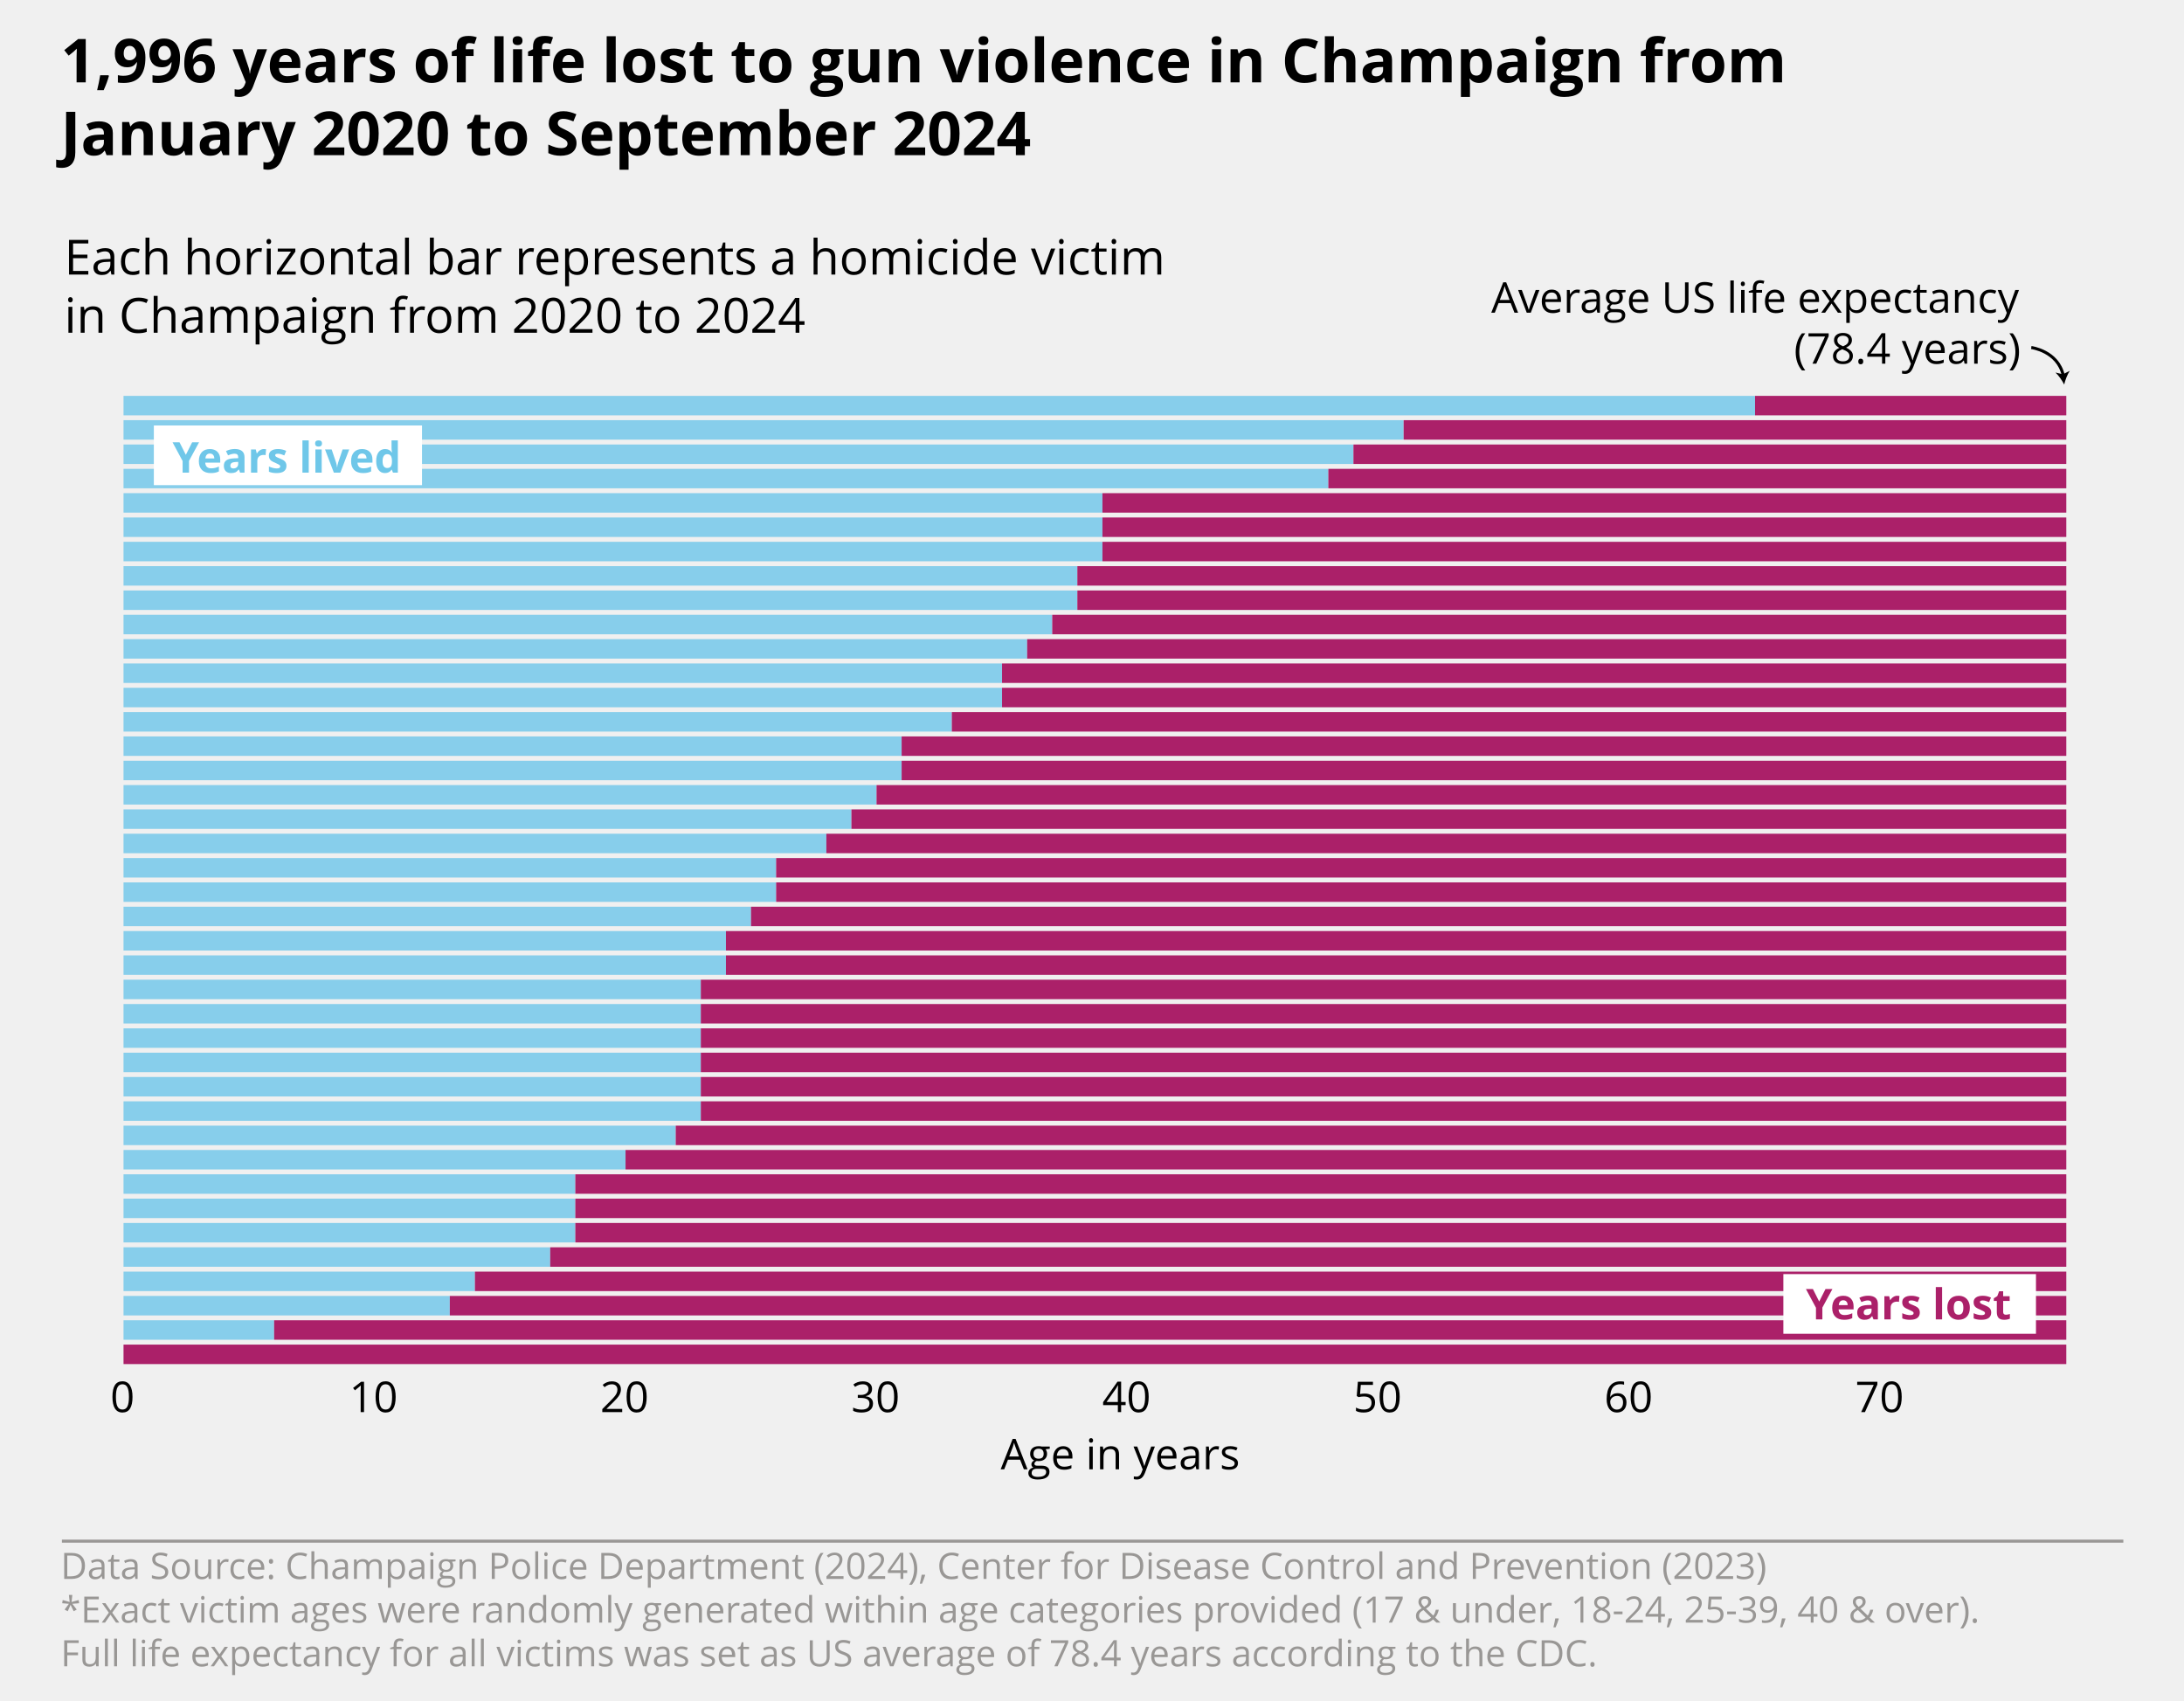
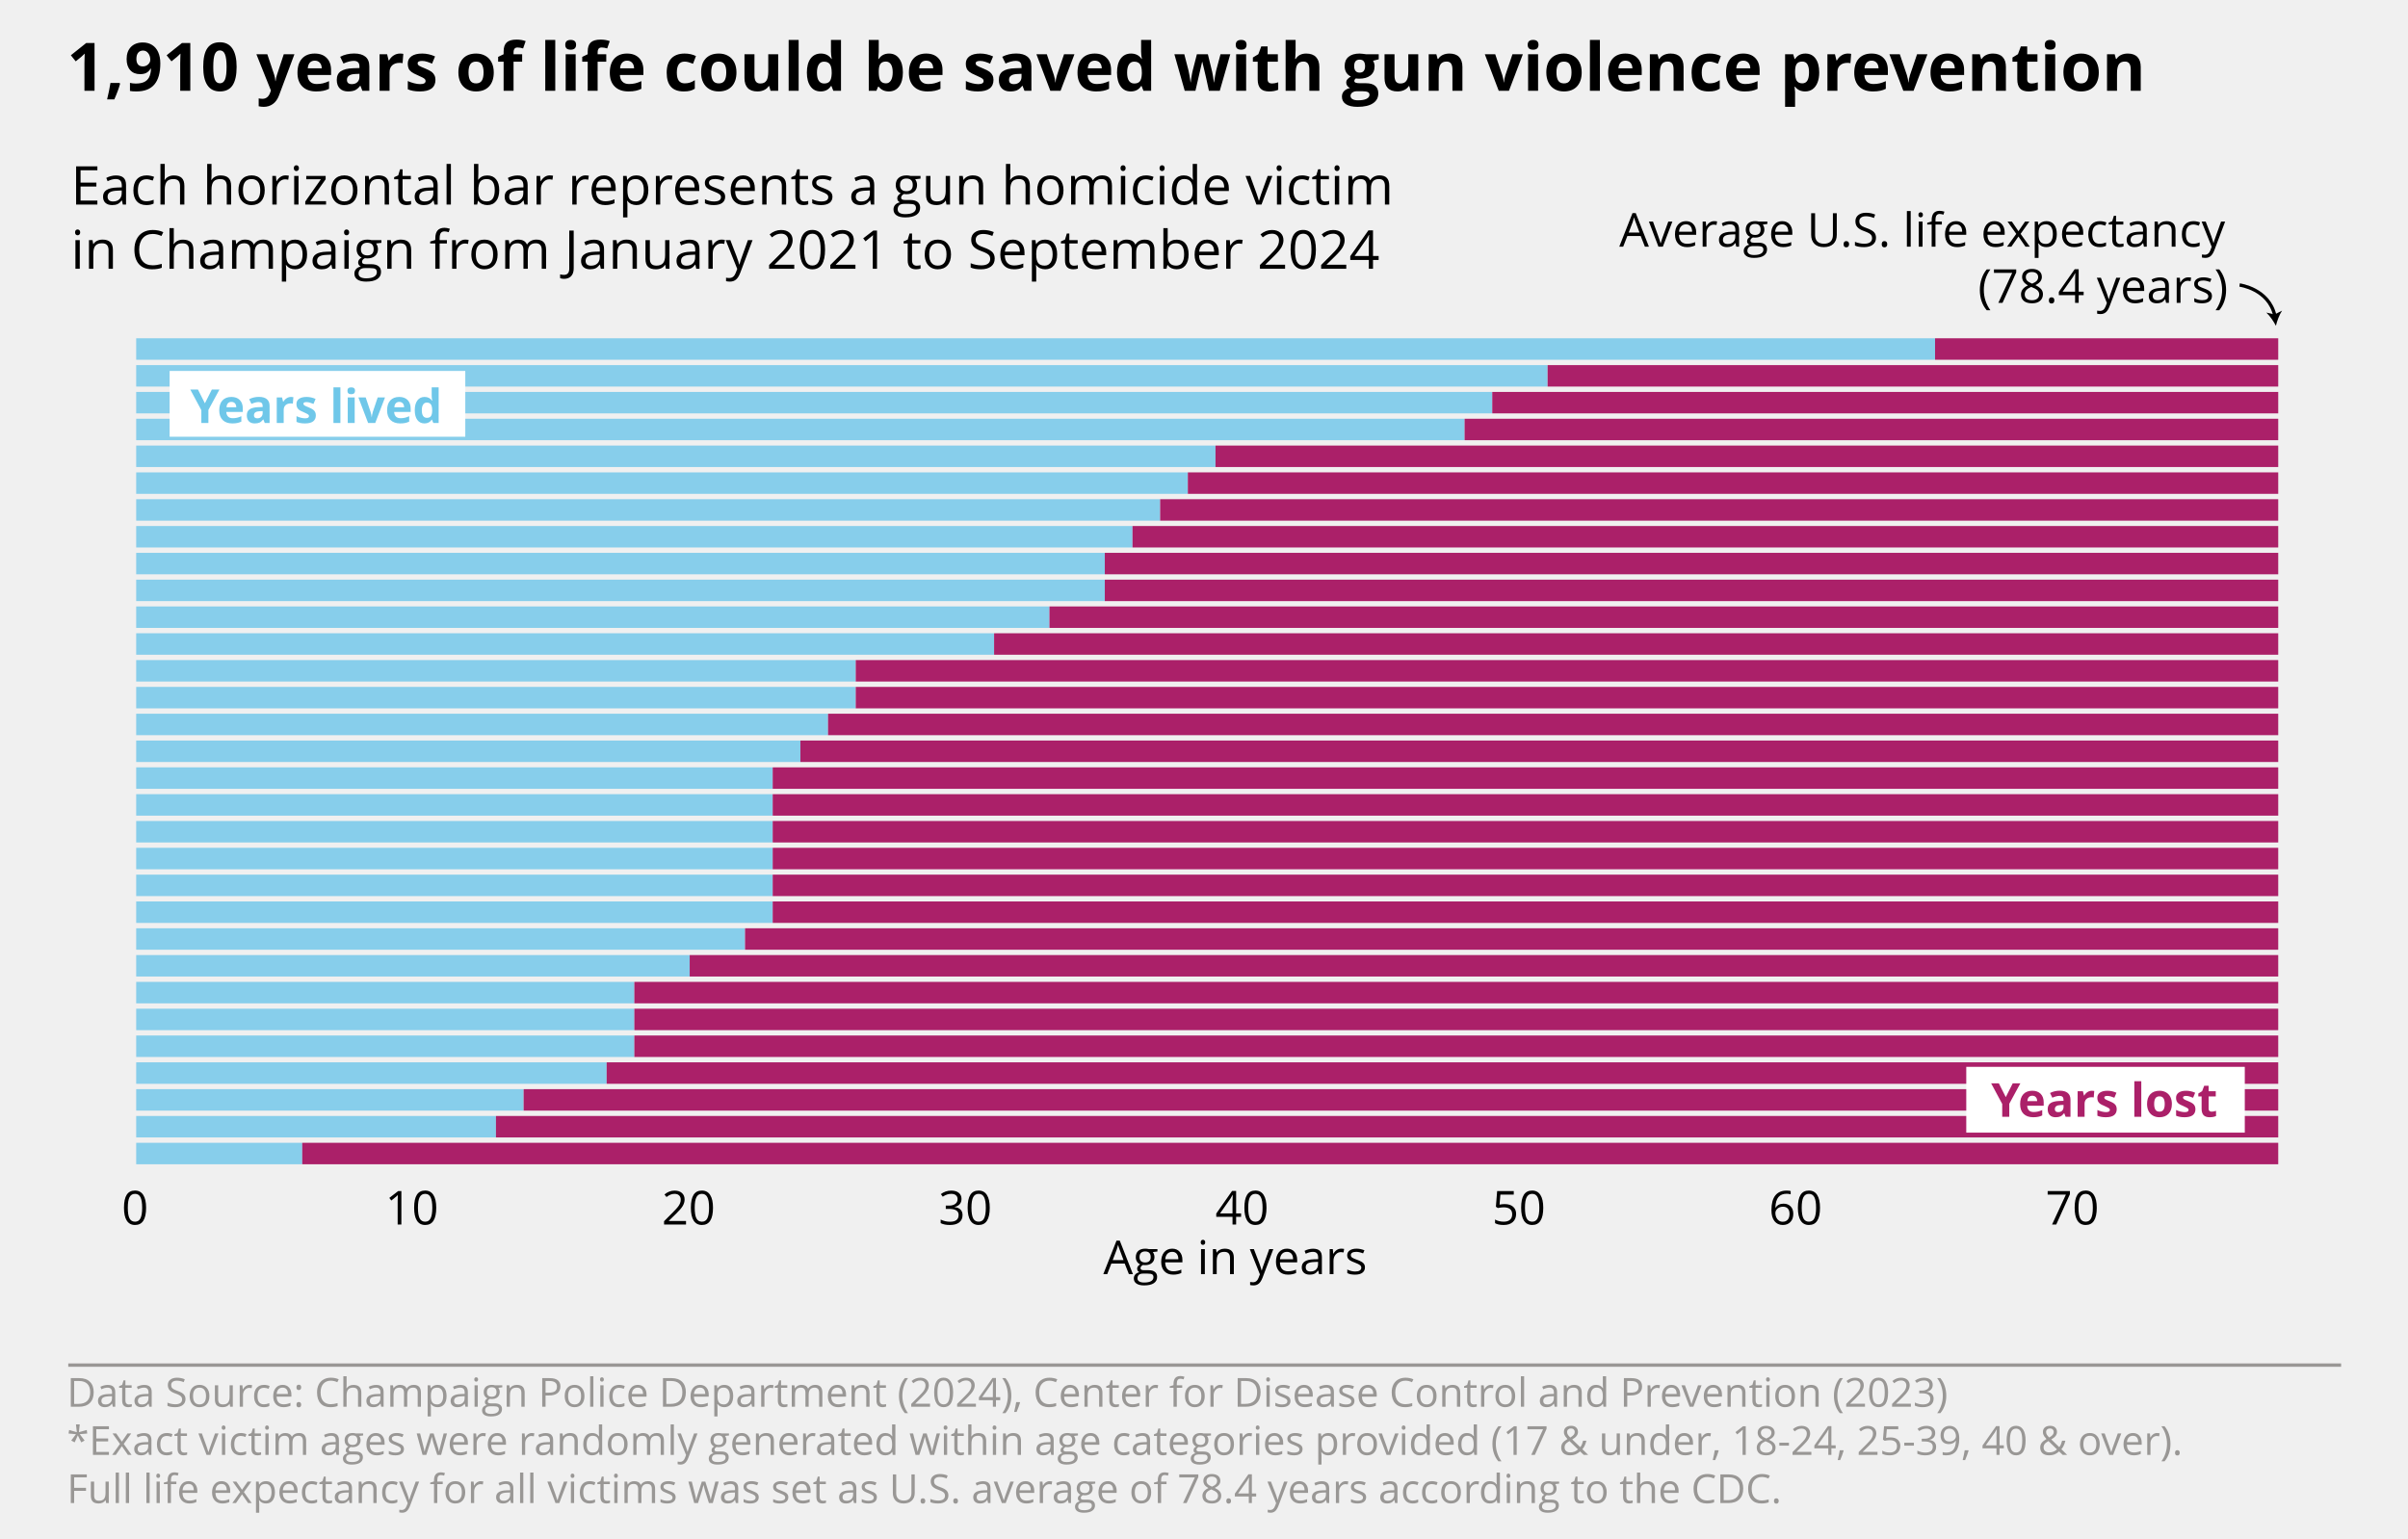
- <svg xmlns="http://www.w3.org/2000/svg" viewBox="0 0 720 560.5">
+ <svg xmlns="http://www.w3.org/2000/svg" viewBox="0 0 720 460">
  <defs>
    <style>
      .cls-1 {
        stroke: #999795;
      }

      .cls-1, .cls-2 {
        fill: none;
        stroke-miterlimit: 10;
      }

      .cls-3, .cls-4, .cls-5 {
        font-family: OpenSans-Bold, 'Open Sans';
        font-weight: 700;
      }

      .cls-3, .cls-5, .cls-6 {
        font-size: 14px;
      }

      .cls-3, .cls-7 {
        fill: #ab2069;
      }

      .cls-4 {
        font-size: 20px;
      }

      .cls-5 {
        fill: #6fc7e9;
      }

      .cls-8 {
        fill: #999795;
        font-size: 12px;
      }

      .cls-8, .cls-6, .cls-9 {
        font-family: OpenSans, 'Open Sans';
      }

      .cls-10 {
        fill: #fff;
      }

      .cls-11 {
        fill: #87ceeb;
      }

      .cls-2 {
        stroke: #000;
      }

      .cls-9 {
        font-size: 16px;
      }
    </style>
  </defs>
  <g id="Layer_1" data-name="Layer 1">
-     <text class="cls-6" transform="translate(491.62 103.09)">
-       <tspan x="0" y="0">Average US life expectancy</tspan>
-       <tspan x="99.8" y="16.8">(78.4 years)</tspan>
-     </text>
-     <text class="cls-9" transform="translate(21.18 90.5)">
-       <tspan x="0" y="0">Each horizontal bar represents a homicide victim</tspan>
-       <tspan x="0" y="19.2">in Champaign from 2020 to 2024</tspan>
+     <text class="cls-6" transform="translate(484.17 73.76)">
+       <tspan x="0" y="0">Average U.S. life expectancy</tspan>
+       <tspan x="107.25" y="16.8">(78.4 years)</tspan>
+     </text>
+     <text class="cls-9" transform="translate(21.18 61.17)">
+       <tspan x="0" y="0">Each horizontal bar represents a gun homicide victim </tspan>
+       <tspan x="0" y="19.2">in Champaign from January 2021 to September 2024</tspan>
    </text>
    <text class="cls-4" transform="translate(20 27.14)">
-       <tspan x="0" y="0">1,996 years of life lost to gun violence in Champaign from </tspan>
-       <tspan x="0" y="24">January 2020 to September 2024</tspan>
+       <tspan x="0" y="0">1,910 years of life could be saved with gun violence prevention</tspan>
    </text>
  </g>
  <g id="Layer_4" data-name="Layer 4">
    <g>
-       <text class="cls-8" transform="translate(20 520.5)">
+       <text class="cls-8" transform="translate(20 420.68)">
        <tspan x="0" y="0">Data Source: Champaign Police Department (2024), Center for Disease Control and Prevention (2023)</tspan>
        <tspan x="0" y="14.4">*Exact victim ages were randomly generated within age categories provided (17 &amp; under, 18-24, 25-39, 40 &amp; over).</tspan>
-         <tspan x="0" y="28.8" xml:space="preserve">Full life expectancy for all victims was set as US average of 78.4 years according to the CDC.  </tspan>
+         <tspan x="0" y="28.8" xml:space="preserve">Full life expectancy for all victims was set as U.S. average of 78.4 years according to the CDC.  </tspan>
      </text>
-       <line class="cls-1" x1="20.41" y1="508.04" x2="700" y2="508.04" />
+       <line class="cls-1" x1="20.41" y1="408.22" x2="700" y2="408.22" />
    </g>
  </g>
  <g id="Isolation_Mode" data-name="Isolation Mode">
-     <text class="cls-6" transform="translate(329.89 484.36)">
+     <text class="cls-6" transform="translate(329.89 381.03)">
      <tspan x="0" y="0">Age in years</tspan>
    </text>
-     <text class="cls-6" transform="translate(36.37 465.5)">
+     <text class="cls-6" transform="translate(36.37 366.18)">
      <tspan x="0" y="0">0</tspan>
    </text>
-     <text class="cls-6" transform="translate(115.12 465.5)">
+     <text class="cls-6" transform="translate(115.12 366.18)">
      <tspan x="0" y="0">10</tspan>
    </text>
-     <text class="cls-6" transform="translate(197.87 465.5)">
+     <text class="cls-6" transform="translate(197.87 366.18)">
      <tspan x="0" y="0">20</tspan>
    </text>
-     <text class="cls-6" transform="translate(280.62 465.5)">
+     <text class="cls-6" transform="translate(280.62 366.18)">
      <tspan x="0" y="0">30</tspan>
    </text>
-     <text class="cls-6" transform="translate(363.37 465.5)">
+     <text class="cls-6" transform="translate(363.37 366.18)">
      <tspan x="0" y="0">40</tspan>
    </text>
-     <text class="cls-6" transform="translate(446.12 465.5)">
+     <text class="cls-6" transform="translate(446.12 366.18)">
      <tspan x="0" y="0">50</tspan>
    </text>
-     <text class="cls-6" transform="translate(528.87 465.5)">
+     <text class="cls-6" transform="translate(528.87 366.18)">
      <tspan x="0" y="0">60</tspan>
    </text>
-     <text class="cls-6" transform="translate(611.62 465.5)">
+     <text class="cls-6" transform="translate(611.62 366.18)">
      <tspan x="0" y="0">70</tspan>
    </text>
    <g>
      <g id="patch_4" data-name="patch 4">
-         <path class="cls-11" d="M40.72,441.65h49.65v-6.42h-49.65v6.42Z" />
+         <path class="cls-11" d="M40.72,348.16h49.65v-6.42h-49.65v6.42Z" />
      </g>
      <g id="patch_5" data-name="patch 5">
-         <path class="cls-11" d="M40.72,433.63h107.57v-6.42H40.72v6.42Z" />
+         <path class="cls-11" d="M40.72,340.14h107.57v-6.42H40.72v6.42Z" />
      </g>
      <g id="patch_6" data-name="patch 6">
-         <path class="cls-11" d="M40.72,425.61h115.85v-6.42H40.72v6.42Z" />
+         <path class="cls-11" d="M40.72,332.12h115.85v-6.42H40.72v6.42Z" />
      </g>
      <g id="patch_7" data-name="patch 7">
-         <path class="cls-11" d="M40.72,417.59h140.67v-6.42H40.72v6.42Z" />
+         <path class="cls-11" d="M40.72,324.1h140.67v-6.42H40.72v6.42Z" />
      </g>
      <g id="patch_8" data-name="patch 8">
-         <path class="cls-11" d="M40.72,409.57h148.95v-6.42H40.72v6.42Z" />
+         <path class="cls-11" d="M40.72,316.08h148.95v-6.42H40.72v6.42Z" />
      </g>
      <g id="patch_9" data-name="patch 9">
-         <path class="cls-11" d="M40.72,401.55h148.95v-6.42H40.72v6.42Z" />
+         <path class="cls-11" d="M40.72,308.06h148.95v-6.42H40.72v6.42Z" />
      </g>
      <g id="patch_10" data-name="patch 10">
-         <path class="cls-11" d="M40.72,393.53h148.95v-6.42H40.72v6.42Z" />
+         <path class="cls-11" d="M40.72,300.04h148.95v-6.42H40.72v6.42Z" />
      </g>
      <g id="patch_11" data-name="patch 11">
-         <path class="cls-11" d="M40.72,385.51h165.5v-6.42H40.72v6.42Z" />
+         <path class="cls-11" d="M40.72,292.02h165.5v-6.42H40.72v6.42Z" />
      </g>
      <g id="patch_12" data-name="patch 12">
-         <path class="cls-11" d="M40.72,377.49h182.05v-6.42H40.72v6.42Z" />
+         <path class="cls-11" d="M40.72,284.01h182.05v-6.42H40.72v6.42Z" />
      </g>
      <g id="patch_13" data-name="patch 13">
-         <path class="cls-11" d="M40.72,369.47h190.32v-6.42H40.72v6.42Z" />
+         <path class="cls-11" d="M40.72,275.99h190.32v-6.42H40.72v6.42Z" />
      </g>
      <g id="patch_14" data-name="patch 14">
-         <path class="cls-11" d="M40.72,361.45h190.32v-6.42H40.72v6.42Z" />
+         <path class="cls-11" d="M40.72,267.97h190.32v-6.42H40.72v6.42Z" />
      </g>
      <g id="patch_15" data-name="patch 15">
-         <path class="cls-11" d="M40.72,353.44h190.32v-6.42H40.72v6.42Z" />
+         <path class="cls-11" d="M40.72,259.95h190.32v-6.42H40.72v6.42Z" />
      </g>
      <g id="patch_16" data-name="patch 16">
-         <path class="cls-11" d="M40.72,345.42h190.32v-6.42H40.72v6.42Z" />
+         <path class="cls-11" d="M40.72,251.93h190.32v-6.42H40.72v6.42Z" />
      </g>
      <g id="patch_17" data-name="patch 17">
-         <path class="cls-11" d="M40.72,337.4h190.32v-6.42H40.72v6.42Z" />
+         <path class="cls-11" d="M40.72,243.91h190.32v-6.42H40.72v6.42Z" />
      </g>
      <g id="patch_18" data-name="patch 18">
-         <path class="cls-11" d="M40.72,329.38h190.32v-6.42H40.72v6.42Z" />
-       </g>
-       <g id="patch_19" data-name="patch 19">
-         <path class="cls-11" d="M40.72,321.36h198.6v-6.42H40.72v6.42Z" />
+         <path class="cls-11" d="M40.72,235.89h190.32v-6.42H40.72v6.42Z" />
      </g>
      <g id="patch_20" data-name="patch 20">
-         <path class="cls-11" d="M40.72,313.34h198.6v-6.42H40.72v6.42Z" />
+         <path class="cls-11" d="M40.72,227.87h198.6v-6.42H40.72v6.42Z" />
      </g>
      <g id="patch_21" data-name="patch 21">
-         <path class="cls-11" d="M40.72,305.32h206.87v-6.42H40.72v6.42Z" />
+         <path class="cls-11" d="M40.72,219.85h206.87v-6.42H40.72v6.42Z" />
      </g>
      <g id="patch_22" data-name="patch 22">
-         <path class="cls-11" d="M40.72,297.3h215.15v-6.42H40.72v6.42Z" />
+         <path class="cls-11" d="M40.72,211.83h215.15v-6.42H40.72v6.42Z" />
      </g>
      <g id="patch_23" data-name="patch 23">
-         <path class="cls-11" d="M40.72,289.28h215.15v-6.42H40.72v6.42Z" />
-       </g>
-       <g id="patch_24" data-name="patch 24">
-         <path class="cls-11" d="M40.72,281.26h231.7v-6.42H40.72v6.42Z" />
-       </g>
-       <g id="patch_25" data-name="patch 25">
-         <path class="cls-11" d="M40.72,273.24h239.97v-6.42H40.72v6.42Z" />
-       </g>
-       <g id="patch_26" data-name="patch 26">
-         <path class="cls-11" d="M40.72,265.22h248.25v-6.42H40.72v6.42Z" />
-       </g>
-       <g id="patch_27" data-name="patch 27">
-         <path class="cls-11" d="M40.72,257.2h256.52v-6.42H40.72v6.42Z" />
+         <path class="cls-11" d="M40.72,203.81h215.15v-6.42H40.72v6.42Z" />
      </g>
      <g id="patch_28" data-name="patch 28">
-         <path class="cls-11" d="M40.72,249.18h256.52v-6.42H40.72v6.42Z" />
+         <path class="cls-11" d="M40.72,195.79h256.52v-6.42H40.72v6.42Z" />
      </g>
      <g id="patch_29" data-name="patch 29">
-         <path class="cls-11" d="M40.72,241.17h273.07v-6.42H40.72v6.42Z" />
+         <path class="cls-11" d="M40.72,187.77h273.07v-6.42H40.72v6.42Z" />
      </g>
      <g id="patch_30" data-name="patch 30">
-         <path class="cls-11" d="M40.72,233.15h289.62v-6.42H40.72v6.42Z" />
+         <path class="cls-11" d="M40.72,179.76h289.62v-6.42H40.72v6.42Z" />
      </g>
      <g id="patch_31" data-name="patch 31">
-         <path class="cls-11" d="M40.72,225.13h289.62v-6.42H40.72v6.42Z" />
+         <path class="cls-11" d="M40.72,171.74h289.62v-6.42H40.72v6.42Z" />
      </g>
      <g id="patch_32" data-name="patch 32">
-         <path class="cls-11" d="M40.72,217.11h297.9v-6.42H40.72v6.42Z" />
+         <path class="cls-11" d="M40.72,163.72h297.9v-6.42H40.72v6.42Z" />
      </g>
      <g id="patch_33" data-name="patch 33">
-         <path class="cls-11" d="M40.72,209.09h306.17v-6.42H40.72v6.42Z" />
+         <path class="cls-11" d="M40.72,155.7h306.17v-6.42H40.72v6.42Z" />
      </g>
      <g id="patch_34" data-name="patch 34">
-         <path class="cls-11" d="M40.72,201.07h314.45v-6.42H40.72v6.42Z" />
-       </g>
-       <g id="patch_35" data-name="patch 35">
-         <path class="cls-11" d="M40.72,193.05h314.45v-6.42H40.72v6.42Z" />
-       </g>
-       <g id="patch_36" data-name="patch 36">
-         <path class="cls-11" d="M40.72,185.03h322.72v-6.42H40.72v6.42Z" />
-       </g>
-       <g id="patch_37" data-name="patch 37">
-         <path class="cls-11" d="M40.72,177.01h322.72v-6.42H40.72v6.42Z" />
+         <path class="cls-11" d="M40.72,147.68h314.45v-6.42H40.72v6.42Z" />
      </g>
      <g id="patch_38" data-name="patch 38">
-         <path class="cls-11" d="M40.72,168.99h322.72v-6.42H40.72v6.42Z" />
+         <path class="cls-11" d="M40.72,139.66h322.72v-6.42H40.72v6.42Z" />
      </g>
      <g id="patch_39" data-name="patch 39">
-         <path class="cls-11" d="M40.72,160.97h397.2v-6.42H40.72v6.42Z" />
+         <path class="cls-11" d="M40.72,131.64h397.2v-6.42H40.72v6.42Z" />
      </g>
      <g id="patch_40" data-name="patch 40">
-         <path class="cls-11" d="M40.72,152.95h405.47v-6.42H40.72v6.42Z" />
+         <path class="cls-11" d="M40.72,123.62h405.47v-6.42H40.72v6.42Z" />
      </g>
      <g id="patch_41" data-name="patch 41">
-         <path class="cls-11" d="M40.72,144.93h422.02v-6.42H40.72v6.42Z" />
+         <path class="cls-11" d="M40.72,115.6h422.02v-6.42H40.72v6.42Z" />
      </g>
      <g id="patch_42" data-name="patch 42">
-         <path class="cls-11" d="M40.72,136.92h537.87v-6.42H40.72v6.42Z" />
-       </g>
-     </g>
-     <g>
-       <g id="patch_43" data-name="patch 43">
-         <path class="cls-7" d="M40.72,449.67h640.48v-6.42H40.72v6.42Z" />
-       </g>
+         <path class="cls-11" d="M40.72,107.58h537.87v-6.42H40.72v6.42Z" />
+       </g>
+     </g>
+     <g>
      <g id="patch_44" data-name="patch 44">
-         <path class="cls-7" d="M90.37,441.65h590.83v-6.42H90.37v6.42Z" />
+         <path class="cls-7" d="M90.37,348.16h590.83v-6.42H90.37v6.42Z" />
      </g>
      <g id="patch_45" data-name="patch 45">
-         <path class="cls-7" d="M148.29,433.63h532.91v-6.42H148.29v6.42Z" />
+         <path class="cls-7" d="M148.29,340.14h532.91v-6.42H148.29v6.42Z" />
      </g>
      <g id="patch_46" data-name="patch 46">
-         <path class="cls-7" d="M156.57,425.61h524.63v-6.42H156.57v6.42Z" />
+         <path class="cls-7" d="M156.57,332.12h524.63v-6.42H156.57v6.42Z" />
      </g>
      <g id="patch_47" data-name="patch 47">
-         <path class="cls-7" d="M181.39,417.59h499.81v-6.42H181.39v6.42Z" />
+         <path class="cls-7" d="M181.39,324.1h499.81v-6.42H181.39v6.42Z" />
      </g>
      <g id="patch_48" data-name="patch 48">
-         <path class="cls-7" d="M189.67,409.57h491.53v-6.42H189.67v6.42Z" />
+         <path class="cls-7" d="M189.67,316.08h491.53v-6.42H189.67v6.42Z" />
      </g>
      <g id="patch_49" data-name="patch 49">
-         <path class="cls-7" d="M189.67,401.55h491.53v-6.42H189.67v6.42Z" />
+         <path class="cls-7" d="M189.67,308.06h491.53v-6.42H189.67v6.42Z" />
      </g>
      <g id="patch_50" data-name="patch 50">
-         <path class="cls-7" d="M189.67,393.53h491.53v-6.42H189.67v6.42Z" />
+         <path class="cls-7" d="M189.67,300.04h491.53v-6.42H189.67v6.42Z" />
      </g>
      <g id="patch_51" data-name="patch 51">
-         <path class="cls-7" d="M206.22,385.51h474.98v-6.42H206.22v6.42Z" />
+         <path class="cls-7" d="M206.22,292.02h474.98v-6.42H206.22v6.42Z" />
      </g>
      <g id="patch_52" data-name="patch 52">
-         <path class="cls-7" d="M222.77,377.49h458.43v-6.42H222.77v6.42Z" />
+         <path class="cls-7" d="M222.77,284.01h458.43v-6.42H222.77v6.42Z" />
      </g>
      <g id="patch_53" data-name="patch 53">
-         <path class="cls-7" d="M231.04,369.47h450.16v-6.42H231.04v6.42Z" />
+         <path class="cls-7" d="M231.04,275.99h450.16v-6.42H231.04v6.42Z" />
      </g>
      <g id="patch_54" data-name="patch 54">
-         <path class="cls-7" d="M231.04,361.45h450.16v-6.42H231.04v6.42Z" />
+         <path class="cls-7" d="M231.04,267.97h450.16v-6.42H231.04v6.42Z" />
      </g>
      <g id="patch_55" data-name="patch 55">
-         <path class="cls-7" d="M231.04,353.44h450.16v-6.42H231.04v6.42Z" />
+         <path class="cls-7" d="M231.04,259.95h450.16v-6.42H231.04v6.42Z" />
      </g>
      <g id="patch_56" data-name="patch 56">
-         <path class="cls-7" d="M231.04,345.42h450.16v-6.42H231.04v6.42Z" />
+         <path class="cls-7" d="M231.04,251.93h450.16v-6.42H231.04v6.42Z" />
      </g>
      <g id="patch_57" data-name="patch 57">
-         <path class="cls-7" d="M231.04,337.4h450.16v-6.42H231.04v6.42Z" />
+         <path class="cls-7" d="M231.04,243.91h450.16v-6.42H231.04v6.42Z" />
      </g>
      <g id="patch_58" data-name="patch 58">
-         <path class="cls-7" d="M231.04,329.38h450.16v-6.42H231.04v6.42Z" />
-       </g>
-       <g id="patch_59" data-name="patch 59">
-         <path class="cls-7" d="M239.32,321.36h441.88v-6.42H239.32v6.42Z" />
+         <path class="cls-7" d="M231.04,235.89h450.16v-6.42H231.04v6.42Z" />
      </g>
      <g id="patch_60" data-name="patch 60">
-         <path class="cls-7" d="M239.32,313.34h441.88v-6.42H239.32v6.42Z" />
+         <path class="cls-7" d="M239.32,227.87h441.88v-6.42H239.32v6.42Z" />
      </g>
      <g id="patch_61" data-name="patch 61">
-         <path class="cls-7" d="M247.59,305.32h433.61v-6.42H247.59v6.42Z" />
+         <path class="cls-7" d="M247.59,219.85h433.61v-6.42H247.59v6.42Z" />
      </g>
      <g id="patch_62" data-name="patch 62">
-         <path class="cls-7" d="M255.87,297.3h425.33v-6.42H255.87v6.42Z" />
+         <path class="cls-7" d="M255.87,211.83h425.33v-6.42H255.87v6.42Z" />
      </g>
      <g id="patch_63" data-name="patch 63">
-         <path class="cls-7" d="M255.87,289.28h425.33v-6.42H255.87v6.42Z" />
-       </g>
-       <g id="patch_64" data-name="patch 64">
-         <path class="cls-7" d="M272.42,281.26h408.78v-6.42h-408.78v6.42Z" />
-       </g>
-       <g id="patch_65" data-name="patch 65">
-         <path class="cls-7" d="M280.69,273.24h400.51v-6.42h-400.51v6.42Z" />
-       </g>
-       <g id="patch_66" data-name="patch 66">
-         <path class="cls-7" d="M288.97,265.22h392.23v-6.42h-392.23v6.42Z" />
-       </g>
-       <g id="patch_67" data-name="patch 67">
-         <path class="cls-7" d="M297.24,257.2h383.96v-6.42h-383.96v6.42Z" />
+         <path class="cls-7" d="M255.87,203.81h425.33v-6.42H255.87v6.42Z" />
      </g>
      <g id="patch_68" data-name="patch 68">
-         <path class="cls-7" d="M297.24,249.18h383.96v-6.42h-383.96v6.42Z" />
+         <path class="cls-7" d="M297.24,195.79h383.96v-6.42h-383.96v6.42Z" />
      </g>
      <g id="patch_69" data-name="patch 69">
-         <path class="cls-7" d="M313.79,241.17h367.41v-6.42h-367.41v6.42Z" />
+         <path class="cls-7" d="M313.79,187.77h367.41v-6.42h-367.41v6.42Z" />
      </g>
      <g id="patch_70" data-name="patch 70">
-         <path class="cls-7" d="M330.34,233.15h350.86v-6.42h-350.86v6.42Z" />
+         <path class="cls-7" d="M330.34,179.76h350.86v-6.42h-350.86v6.42Z" />
      </g>
      <g id="patch_71" data-name="patch 71">
-         <path class="cls-7" d="M330.34,225.13h350.86v-6.42h-350.86v6.42Z" />
+         <path class="cls-7" d="M330.34,171.74h350.86v-6.42h-350.86v6.42Z" />
      </g>
      <g id="patch_72" data-name="patch 72">
-         <path class="cls-7" d="M338.62,217.11h342.58v-6.42h-342.58v6.42Z" />
+         <path class="cls-7" d="M338.62,163.72h342.58v-6.42h-342.58v6.42Z" />
      </g>
      <g id="patch_73" data-name="patch 73">
-         <path class="cls-7" d="M346.89,209.09h334.31v-6.42h-334.31v6.42Z" />
+         <path class="cls-7" d="M346.89,155.7h334.31v-6.42h-334.31v6.42Z" />
      </g>
      <g id="patch_74" data-name="patch 74">
-         <path class="cls-7" d="M355.17,201.07h326.03v-6.42h-326.03v6.42Z" />
-       </g>
-       <g id="patch_75" data-name="patch 75">
-         <path class="cls-7" d="M355.17,193.05h326.03v-6.42h-326.03v6.42Z" />
-       </g>
-       <g id="patch_76" data-name="patch 76">
-         <path class="cls-7" d="M363.44,185.03h317.76v-6.42h-317.76v6.42Z" />
-       </g>
-       <g id="patch_77" data-name="patch 77">
-         <path class="cls-7" d="M363.44,177.01h317.76v-6.42h-317.76v6.42Z" />
+         <path class="cls-7" d="M355.17,147.68h326.03v-6.42h-326.03v6.42Z" />
      </g>
      <g id="patch_78" data-name="patch 78">
-         <path class="cls-7" d="M363.44,168.99h317.76v-6.42h-317.76v6.42Z" />
+         <path class="cls-7" d="M363.44,139.66h317.76v-6.42h-317.76v6.42Z" />
      </g>
      <g id="patch_79" data-name="patch 79">
-         <path class="cls-7" d="M437.92,160.97h243.28v-6.42h-243.28v6.42Z" />
+         <path class="cls-7" d="M437.92,131.64h243.28v-6.42h-243.28v6.42Z" />
      </g>
      <g id="patch_80" data-name="patch 80">
-         <path class="cls-7" d="M446.19,152.95h235.01v-6.42h-235.01v6.42Z" />
+         <path class="cls-7" d="M446.19,123.62h235.01v-6.42h-235.01v6.42Z" />
      </g>
      <g id="patch_81" data-name="patch 81">
-         <path class="cls-7" d="M462.74,144.93h218.46v-6.42h-218.46v6.42Z" />
+         <path class="cls-7" d="M462.74,115.6h218.46v-6.42h-218.46v6.42Z" />
      </g>
      <g id="patch_82" data-name="patch 82">
-         <path class="cls-7" d="M578.59,136.92h102.61v-6.42h-102.61v6.42Z" />
-       </g>
-     </g>
-     <g>
-       <rect class="cls-10" x="587.92" y="420.01" width="83.28" height="19.67" />
-       <text class="cls-3" transform="translate(595.36 434.93)">
+         <path class="cls-7" d="M578.59,107.58h102.61v-6.42h-102.61v6.42Z" />
+       </g>
+     </g>
+     <g>
+       <rect class="cls-10" x="587.92" y="319.03" width="83.28" height="19.67" />
+       <text class="cls-3" transform="translate(595.36 333.96)">
        <tspan x="0" y="0">Years lost</tspan>
      </text>
    </g>
    <g>
-       <rect class="cls-10" x="50.72" y="140.26" width="88.4" height="19.67" />
-       <text class="cls-5" transform="translate(56.89 155.81)">
+       <rect class="cls-10" x="50.72" y="110.93" width="88.4" height="19.67" />
+       <text class="cls-5" transform="translate(56.89 126.48)">
        <tspan x="0" y="0">Years lived</tspan>
      </text>
    </g>
    <g>
-       <path class="cls-2" d="M669.65,114.56s8.76,1.13,10.54,9.2" />
-       <path d="M680.5,126.77c-.69-1.35-1.8-2.99-2.87-3.96l2.46.57,2.26-1.14c-.81,1.2-1.5,3.05-1.85,4.53Z" />
+       <path class="cls-2" d="M669.65,85.23s8.76,1.13,10.54,9.2" />
+       <path d="M680.5,97.43c-.69-1.35-1.8-2.99-2.87-3.96l2.46.57,2.26-1.14c-.81,1.2-1.5,3.05-1.85,4.53Z" />
    </g>
  </g>
</svg>
